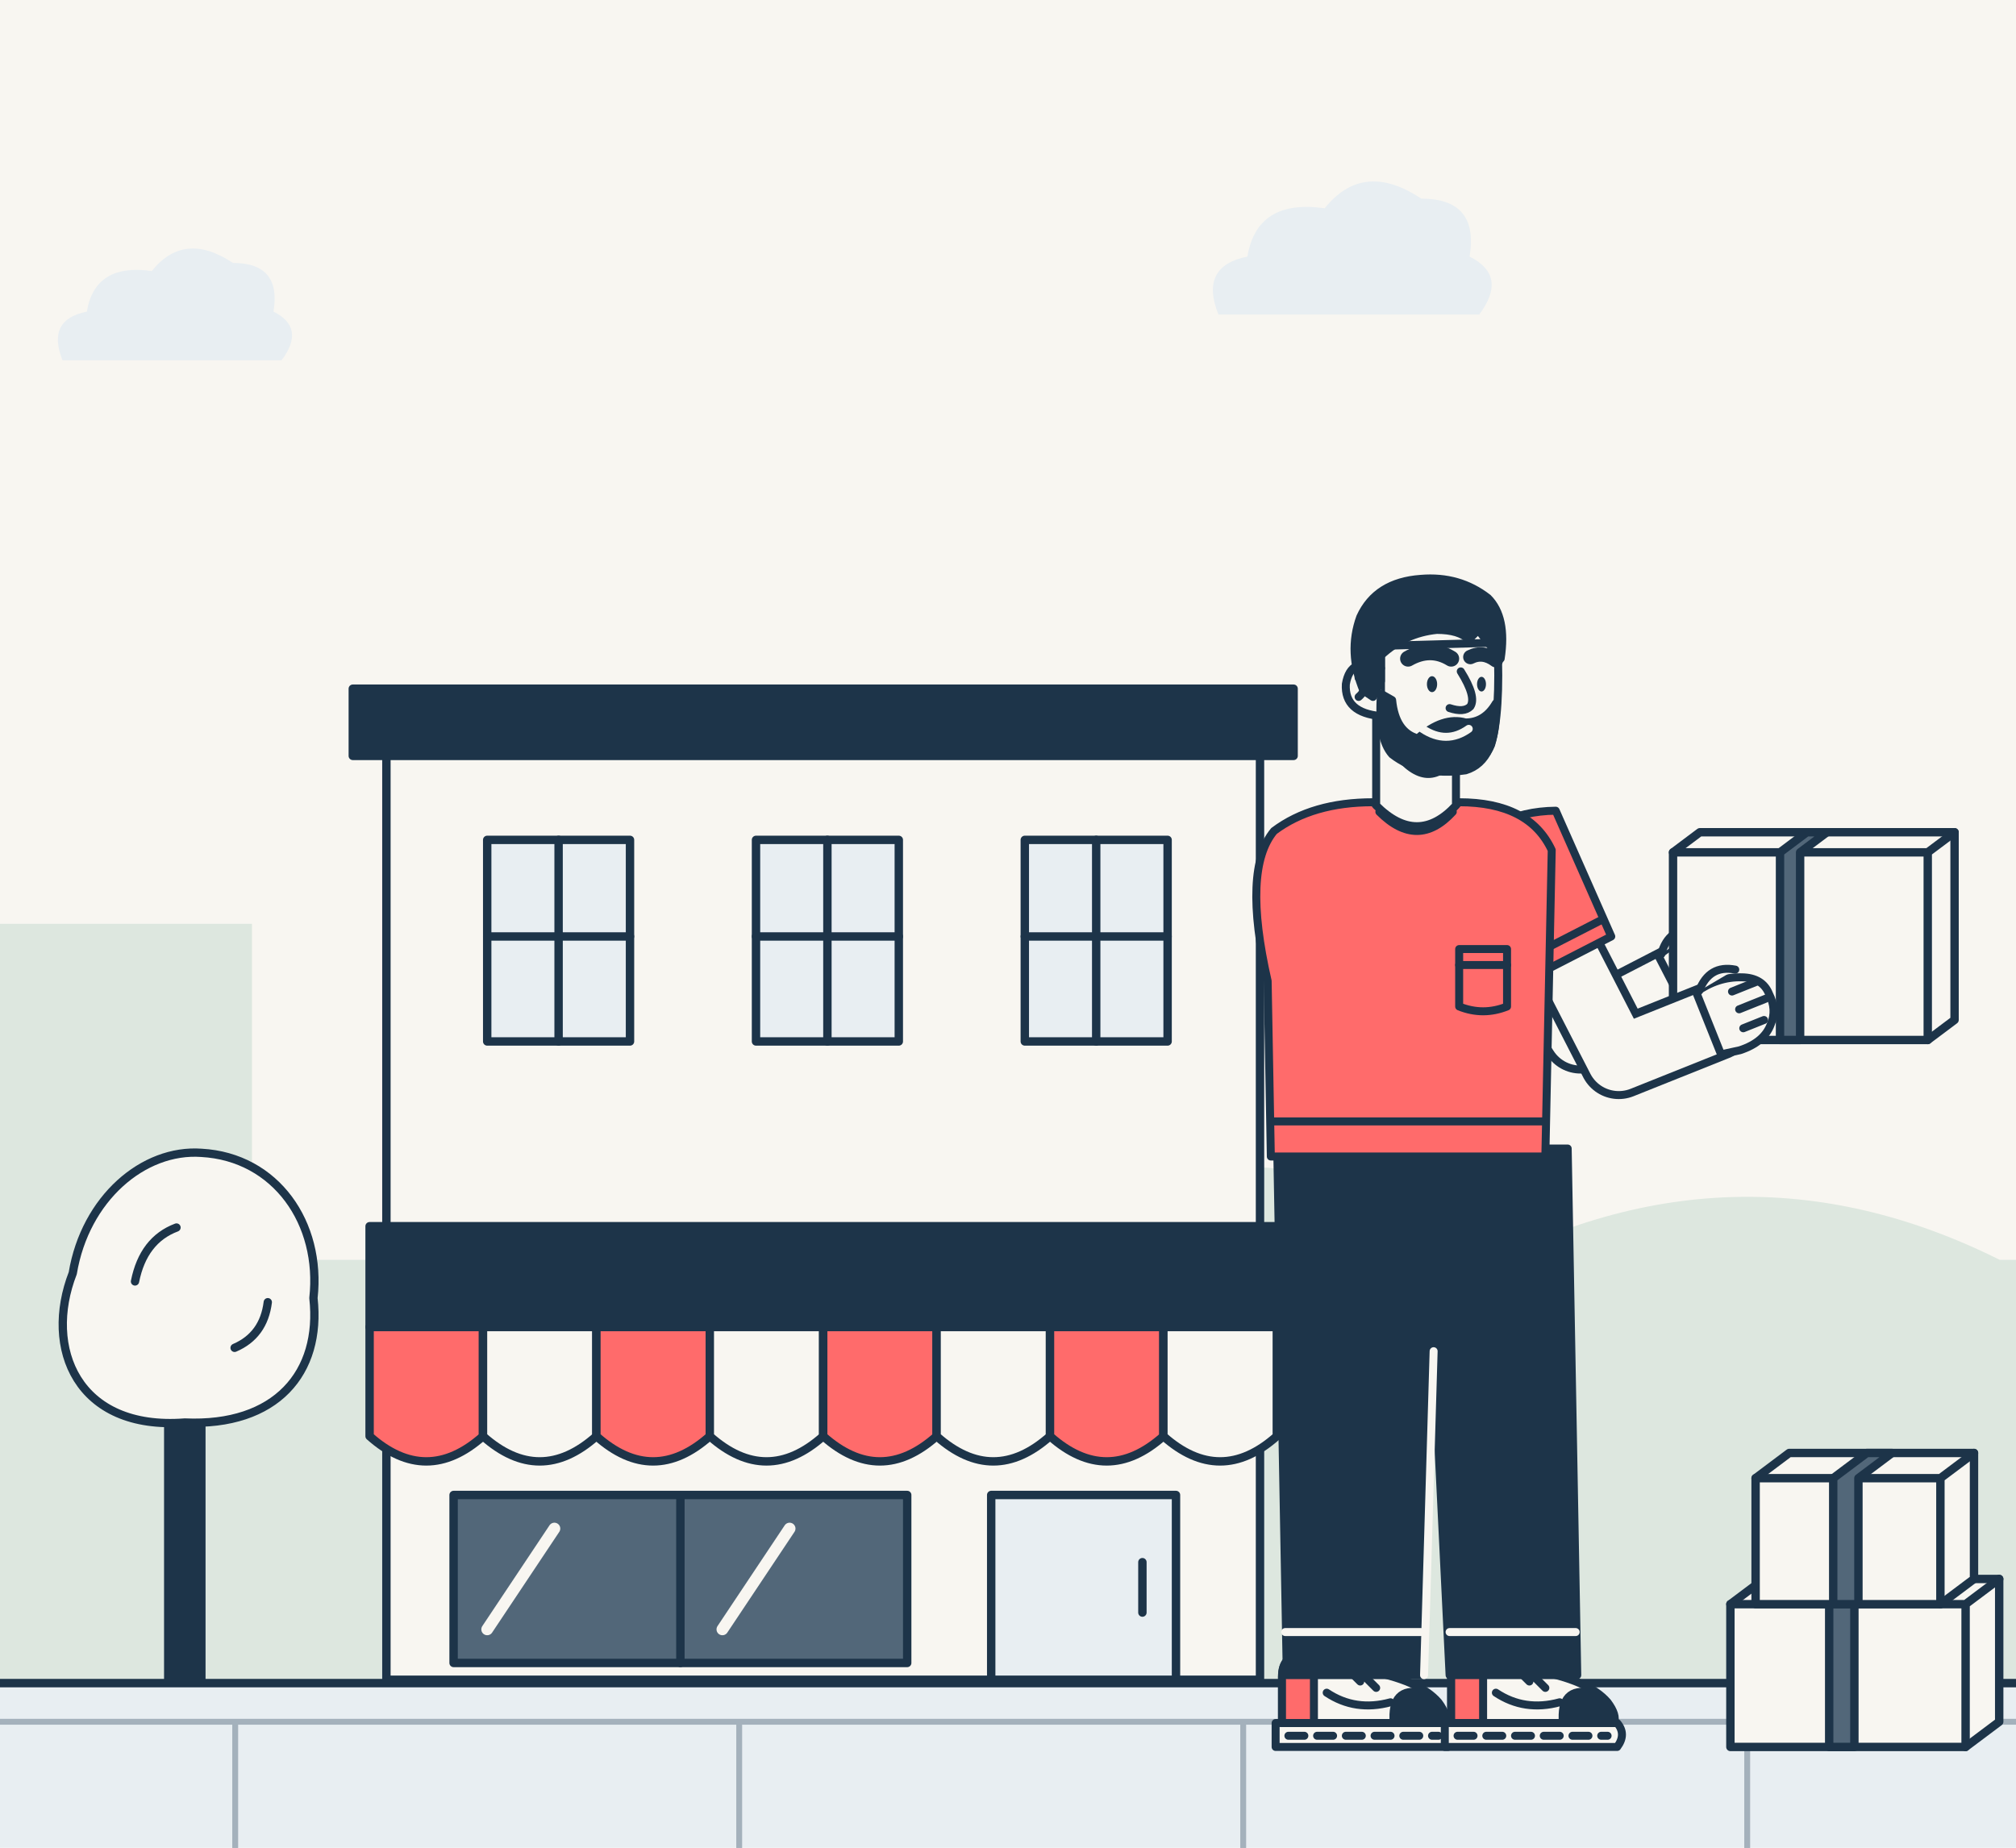
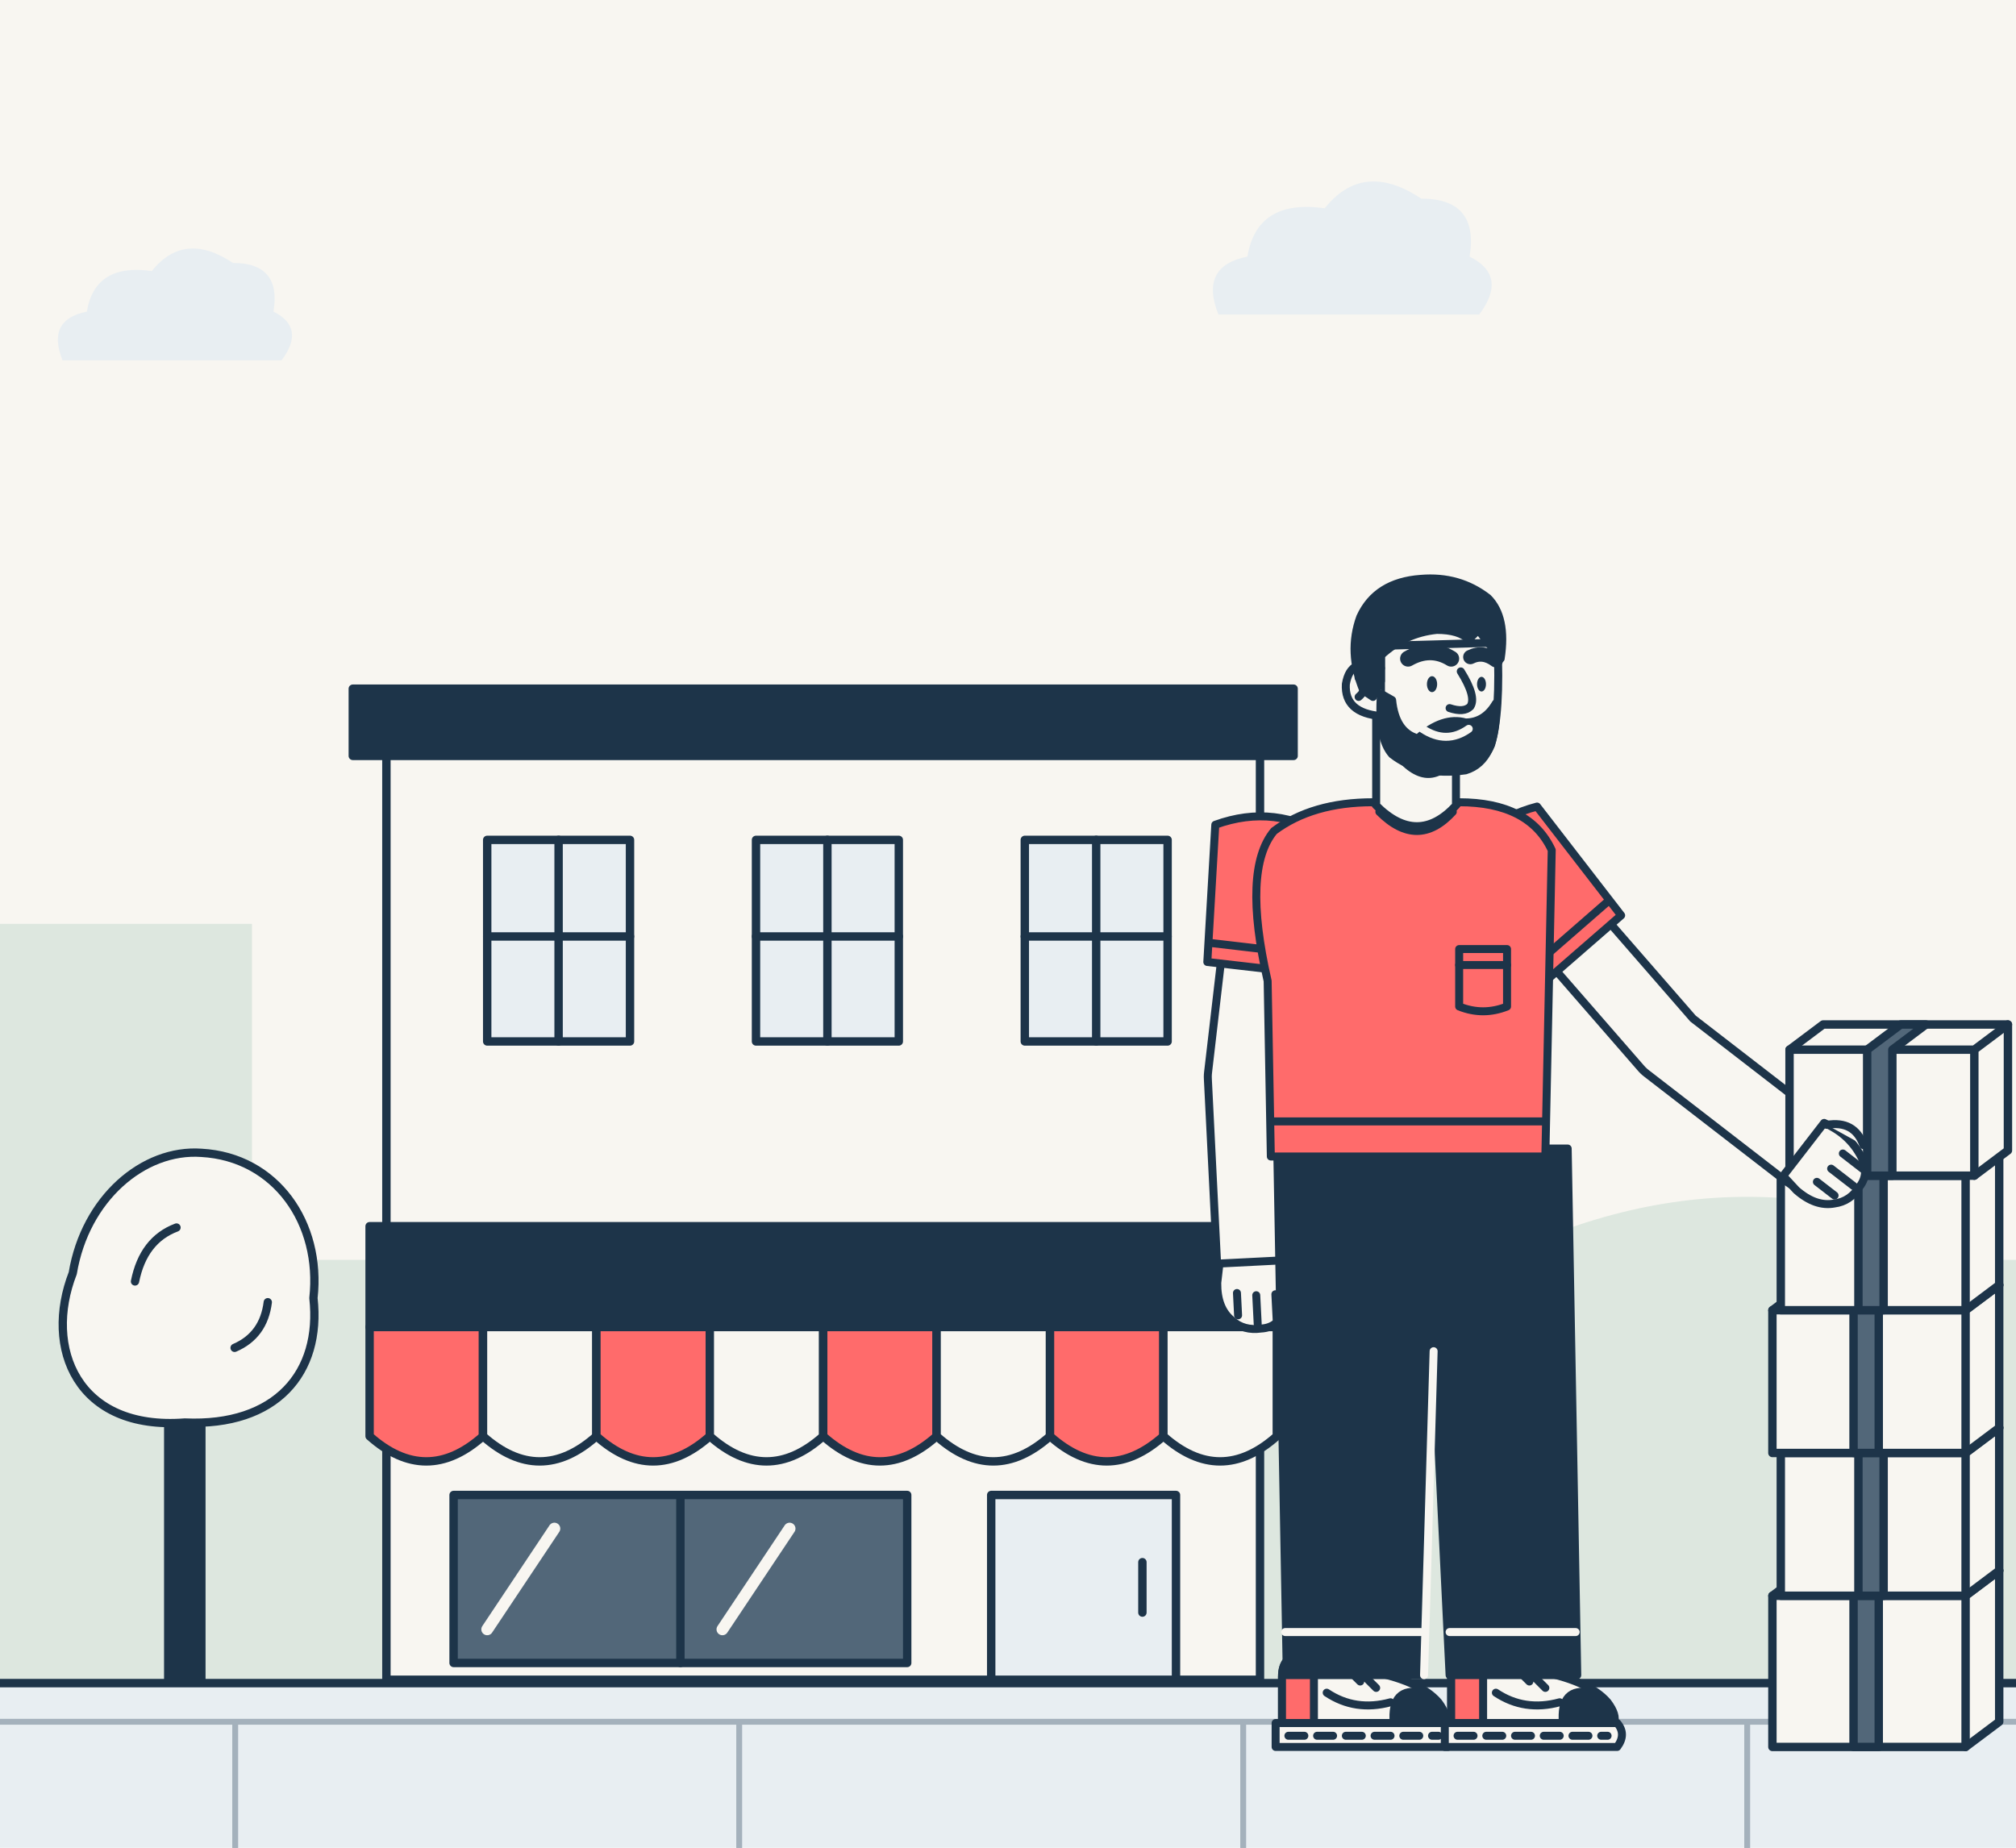
<svg xmlns="http://www.w3.org/2000/svg" class="people-scene" aria-hidden="true" focusable="false" viewBox="0 0 240 220" width="240" height="220" fill="none">
  <g stroke="#1D3449" stroke-width="1" stroke-linejoin="round" stroke-linecap="round">
    <rect width="240" height="220" fill="#F8F6F1" stroke="none" />
    <path d="M0 150H240V201H0ZM0 151V110H30V151ZM138 151A12 12 0 0 1 162 151ZM154.8 151A9 9 0 0 1 172.8 151ZM176 151Q208 134 240 151Z" fill="#DDE7DF" stroke="none" />
    <path d="M0 200H240V220H0Z" fill="#E8EEF2" stroke="none" />
    <path d="M0 200.4H240" />
    <path d="M0 205H240M28 205V220M88 205V220M148 205V220M208 205V220" stroke="#526779" stroke-width=".7" opacity=".45" />
    <g>
      <path transform="translate(160 34) scale(0.575)" d="M-26 6Q-30-4-20-6Q-18-18-4-16Q4-26 16-18Q28-18 26-6Q34-2 28 6Z" fill="#E8EEF2" stroke="none" />
    </g>
    <g>
      <path transform="translate(20 40) scale(0.483)" d="M-26 6Q-30-4-20-6Q-18-18-4-16Q4-26 16-18Q28-18 26-6Q34-2 28 6Z" fill="#E8EEF2" stroke="none" />
    </g>
    <g transform="translate(22 200) scale(0.494)" stroke-width="2">
      <path d="M-4 0V-66H4V0Z" fill="#1D3449" />
      <g>
        <path d="M0-62C-26-60-34-80-27-98C-24-116-10-128 4-127C22-126 33-110 31-92C33-74 22-61 0-62Z" fill="#F8F6F1" />
        <path d="M-12-96q2-10 10-13M12-80q7-3 8-11" />
      </g>
    </g>
    <path d="M42 82H154V90H42Z" fill="#1D3449" />
    <path d="M46 90H150V147H46Z" fill="#F8F6F1" />
    <path d="M58 100h17V124H58Z" fill="#E8EEF2" />
    <path d="M66.5 100V124M58 111.5H75" />
    <path d="M90 100h17V124H90Z" fill="#E8EEF2" />
    <path d="M98.5 100V124M90 111.5H107" />
    <path d="M122 100h17V124H122Z" fill="#E8EEF2" />
    <path d="M130.5 100V124M122 111.5H139" />
    <path d="M46 147H150V200H46Z" fill="#F8F6F1" />
    <path d="M44 146H152V158H44Z" fill="#1D3449" />
    <path d="M44 158h13.5v13q-6.75 6-13.5 0Z" fill="#FF6B6B" />
    <path d="M57.5 158h13.5v13q-6.75 6-13.5 0Z" fill="#F8F6F1" />
    <path d="M71 158h13.5v13q-6.75 6-13.5 0Z" fill="#FF6B6B" />
    <path d="M84.5 158h13.5v13q-6.75 6-13.5 0Z" fill="#F8F6F1" />
    <path d="M98 158h13.5v13q-6.75 6-13.5 0Z" fill="#FF6B6B" />
    <path d="M111.5 158h13.5v13q-6.75 6-13.5 0Z" fill="#F8F6F1" />
    <path d="M125 158h13.5v13q-6.75 6-13.5 0Z" fill="#FF6B6B" />
    <path d="M138.5 158h13.5v13q-6.75 6-13.5 0Z" fill="#F8F6F1" />
    <path d="M54 178H108V198H54Z" fill="#526779" />
    <path d="M81 178V198" />
    <path d="M58 194l8-12M86 194l8-12" stroke="#F8F6F1" stroke-width="1.4" />
    <path d="M118 178H140V200H118Z" fill="#E8EEF2" />
    <path d="M136 186v6" />
-     <g transform="translate(206 208)">
-       <path d="M0 0V-17l4-3 28 0v17l-4 3Z" fill="#F8F6F1" />
-       <path d="M0-17h28v17M28-17l4-3" />
-       <path d="M11.76 0v-17l4-3h3l-4 3v17Z" fill="#526779" />
+     <g transform="translate(211 208)">
+       <path d="M0 0V-18l4-3 23 0v18l-4 3Z" fill="#F8F6F1" />
+       <path d="M0-18h23v18M23-18l4-3" />
+       <path d="M9.66 0v-18l4-3h3l-4 3v18Z" fill="#526779" />
    </g>
-     <g transform="translate(209 191)">
-       <path d="M0 0V-15l4-3 22 0v15l-4 3Z" fill="#F8F6F1" />
-       <path d="M0-15h22v15M22-15l4-3" />
-       <path d="M9.24 0v-15l4-3h3l-4 3v15Z" fill="#526779" />
+     <g transform="translate(212 190)">
+       <path d="M0 0V-17l4-3 22 0v17l-4 3Z" fill="#F8F6F1" />
+       <path d="M0-17h22v17M22-17l4-3" />
+       <path d="M9.24 0v-17l4-3h3l-4 3v17Z" fill="#526779" />
+     </g>
+     <g transform="translate(211 173)">
+       <path d="M0 0V-17l4-3 23 0v17l-4 3Z" fill="#F8F6F1" />
+       <path d="M0-17h23v17M23-17l4-3" />
+       <path d="M9.66 0v-17l4-3h3l-4 3v17Z" fill="#526779" />
+     </g>
+     <g transform="translate(212 156)">
+       <path d="M0 0V-16l4-3 22 0v16l-4 3Z" fill="#F8F6F1" />
+       <path d="M0-16h22v16M22-16l4-3" />
+       <path d="M9.24 0v-16l4-3h3l-4 3v16Z" fill="#526779" />
    </g>
    <g class="af-person" transform="translate(172 208) scale(0.19 0.19)" stroke-width="5">
+       <path d="M-112 -540L-126 -420L-120 -300" stroke="#1D3449" stroke-width="50" />
+       <path d="M-112 -540L-126 -420L-120 -300" stroke="#F8F6F1" stroke-width="40" />
+       <g transform="translate(-120 -300) rotate(87.1)">
+         <path d="M-4-21Q12-25 26-19Q38-14 38-3Q39 8 32 15Q24 24 8 23L-4 21Z" fill="#F8F6F1" />
+         <path d="M17-13H33M17-1H35M15 11H29" />
+         <path d="M-2-21Q10-34 24-25" fill="#F8F6F1" />
+       </g>
+       <path d="M-148.8 -491.9L-87.2 -484.8L-72.3 -569.6Q-106 -591.6 -143.8 -577.9Z" fill="#FF6B6B" />
+       <path d="M-147.4 -503.9L-85.8 -496.7" />
      <path d="M-106 0V-15H2Q8-8 2 0Z" fill="#F8F6F1" />
      <path d="M-98-7H-4" stroke-dasharray="10 8" />
      <path d="M-102-15V-44Q-102-58 -88-58H-64L-50-48Q-16-42 -4-28Q2-20 0-15Z" fill="#F8F6F1" />
      <path d="M-32-15Q-34-38 -14-34Q0-26 0-15Z" fill="#1D3449" />
      <path d="M-102-44Q-102-58 -88-58H-82V-15H-102Z" fill="#FF6B6B" />
      <path d="M-62-50l9 9M-52-46l9 9M-74-34Q-56-22 -34-28" />
      <path d="M0 0V-15H108Q114-8 108 0Z" fill="#F8F6F1" />
      <path d="M8-7H102" stroke-dasharray="10 8" />
      <path d="M4-15V-44Q4-58 18-58H42L56-48Q90-42 102-28Q108-20 106-15Z" fill="#F8F6F1" />
      <path d="M74-15Q72-38 92-34Q106-26 106-15Z" fill="#1D3449" />
      <path d="M4-44Q4-58 18-58H24V-15H4Z" fill="#FF6B6B" />
      <path d="M44-50l9 9M54-46l9 9M32-34Q50-22 72-28" />
      <g transform="translate(1113 -1020) scale(-1 1)">
        <path d="M1036 645H1218L1212 975H1128L1120 770L1110 975H1030Z" fill="#1D3449" />
        <path d="M1120 772L1126 975M1213 948H1128M1110 948H1031" stroke="#F8F6F1" stroke-width="5" />
      </g>
      <g class="af-arm" style="transform-origin:53px -540px;animation-name:af-lift;animation-duration:14s;animation-delay:0s">
-         <path d="M21 -545L85 -447L147 -479" stroke="#1D3449" stroke-width="50" />
-         <path d="M21 -545L85 -447L147 -479" stroke="#F8F6F1" stroke-width="40" />
-         <g transform="translate(147 -479) rotate(-27.3)">
+         <path d="M53 -540L140 -440L228 -372" stroke="#1D3449" stroke-width="50" />
+         <path d="M53 -540L140 -440L228 -372" stroke="#F8F6F1" stroke-width="40" />
+         <path d="M63.7 -480.4L110.5 -521.1L57.8 -589.3Q18.9 -579.2 3.5 -542Z" fill="#FF6B6B" />
+         <path d="M55.9 -489.5L102.6 -530.2" />
+         <g class="af-level" style="transform-origin:228px -372px;animation-name:af-lift-box;animation-duration:14s;animation-delay:0s">
+           <g transform="translate(216 -358) scale(5.263)" stroke-width="1">
+             <g transform="translate(0 0)">
+               <path d="M0 0V-15l4-3 22 0v15l-4 3Z" fill="#F8F6F1" />
+               <path d="M0-15h22v15M22-15l4-3" />
+               <path d="M9.24 0v-15l4-3h3l-4 3v15Z" fill="#526779" />
+             </g>
+           </g>
+         </g>
+         <g transform="translate(228 -372) rotate(37.7)">
          <path d="M-4-21Q12-25 26-19Q38-14 38-3Q39 8 32 15Q24 24 8 23L-4 21Z" fill="#F8F6F1" />
          <path d="M17-13H33M17-1H35M15 11H29" />
          <path d="M-2-21Q10-34 24-25" fill="#F8F6F1" />
        </g>
-         <g class="af-level" style="transform-origin:169px -455px;animation-name:af-lift-box;animation-duration:14s;animation-delay:0s">
-           <g transform="translate(143 -443) scale(4.2)" stroke-width="1.25">
-             <g transform="translate(0 0)">
-               <path d="M0 0V-28l4-3 38 0v28l-4 3Z" fill="#F8F6F1" />
-               <path d="M0-28h38v28M38-28l4-3" />
-               <path d="M15.96 0v-28l4-3h3l-4 3v28Z" fill="#526779" />
-             </g>
-           </g>
-         </g>
-         <path d="M53 -540L109 -431L169 -455" stroke="#1D3449" stroke-width="50" />
-         <path d="M53 -540L109 -431L169 -455" stroke="#F8F6F1" stroke-width="40" />
-         <g transform="translate(169 -455) rotate(-21.8)">
-           <path d="M-4-21Q12-25 26-19Q38-14 38-3Q39 8 32 15Q24 24 8 23L-4 21Z" fill="#F8F6F1" />
-           <path d="M17-13H33M17-1H35M15 11H29" />
-           <path d="M-2-21Q10-34 24-25" fill="#F8F6F1" />
-         </g>
-         <path d="M49.2 -479.6L104.3 -507.9L69.5 -586.7Q29.2 -586.3 5.4 -553.8Z" fill="#FF6B6B" />
-         <path d="M43.7 -490.3L98.9 -518.6" />
      </g>
      <g transform="translate(1113 -1020) scale(-1 1)">
        <path d="M1104 428Q1060 428 1046 458L1050 650H1222L1224 540Q1240 470 1220 446Q1196 428 1158 428Q1130 452 1104 428Z" fill="#FF6B6B" />
        <path d="M1108 434Q1130 458 1154 434M1051 628H1222" />
        <path d="M1074 520H1104V556Q1089 562 1074 556Z" fill="#FF6B6B" />
        <path d="M1074 530H1104" />
      </g>
      <g transform="translate(1113 -1020) scale(-1 1)">
        <path d="M1106 398V430Q1130 456 1156 430V372" fill="#F8F6F1" />
      </g>
      <g transform="translate(1113 -1020) scale(-1 1)">
        <path d="M1104 401Q1124 426 1146 398Q1128 410 1104 401Z" fill="#1D3449" stroke="none" />
        <path d="M1080 328Q1078 372 1084 392Q1090 406 1104 405Q1126 404 1142 396Q1153 388 1153 372V330Z" fill="#F8F6F1" />
        <path d="M1153 344Q1172 336 1175 354Q1176 372 1153 374" fill="#F8F6F1" />
        <path d="M1167 350q-7 6 0 12" />
        <path d="M1081 339Q1089 333 1097 337" stroke-width="9" />
        <path d="M1109 338Q1122 330 1136 338" stroke-width="10" />
        <ellipse cx="1090" cy="354" rx="2.8" ry="4.6" fill="#1D3449" stroke="none" />
        <ellipse cx="1121" cy="354" rx="3.2" ry="5" fill="#1D3449" stroke="none" />
        <path d="M1103 346Q1093 362 1097 368Q1101 372 1110 369" />
        <path d="M1081 366Q1080 402 1100 408Q1128 412 1146 398Q1155 388 1153 360L1146 364Q1144 384 1130 388Q1114 374 1100 378Q1088 378 1081 366Z" fill="#1D3449" />
        <path d="M1098 382Q1112 392 1127 382" stroke="#F8F6F1" stroke-width="5" />
        <path d="M1078 338Q1074 312 1086 300Q1104 286 1128 288Q1156 290 1166 312Q1174 334 1164 358L1158 362L1153 352V336Q1138 322 1118 320Q1104 320 1098 326L1092 320Q1086 328 1078 338Z" fill="#1D3449" />
      </g>
    </g>
  </g>
</svg>
